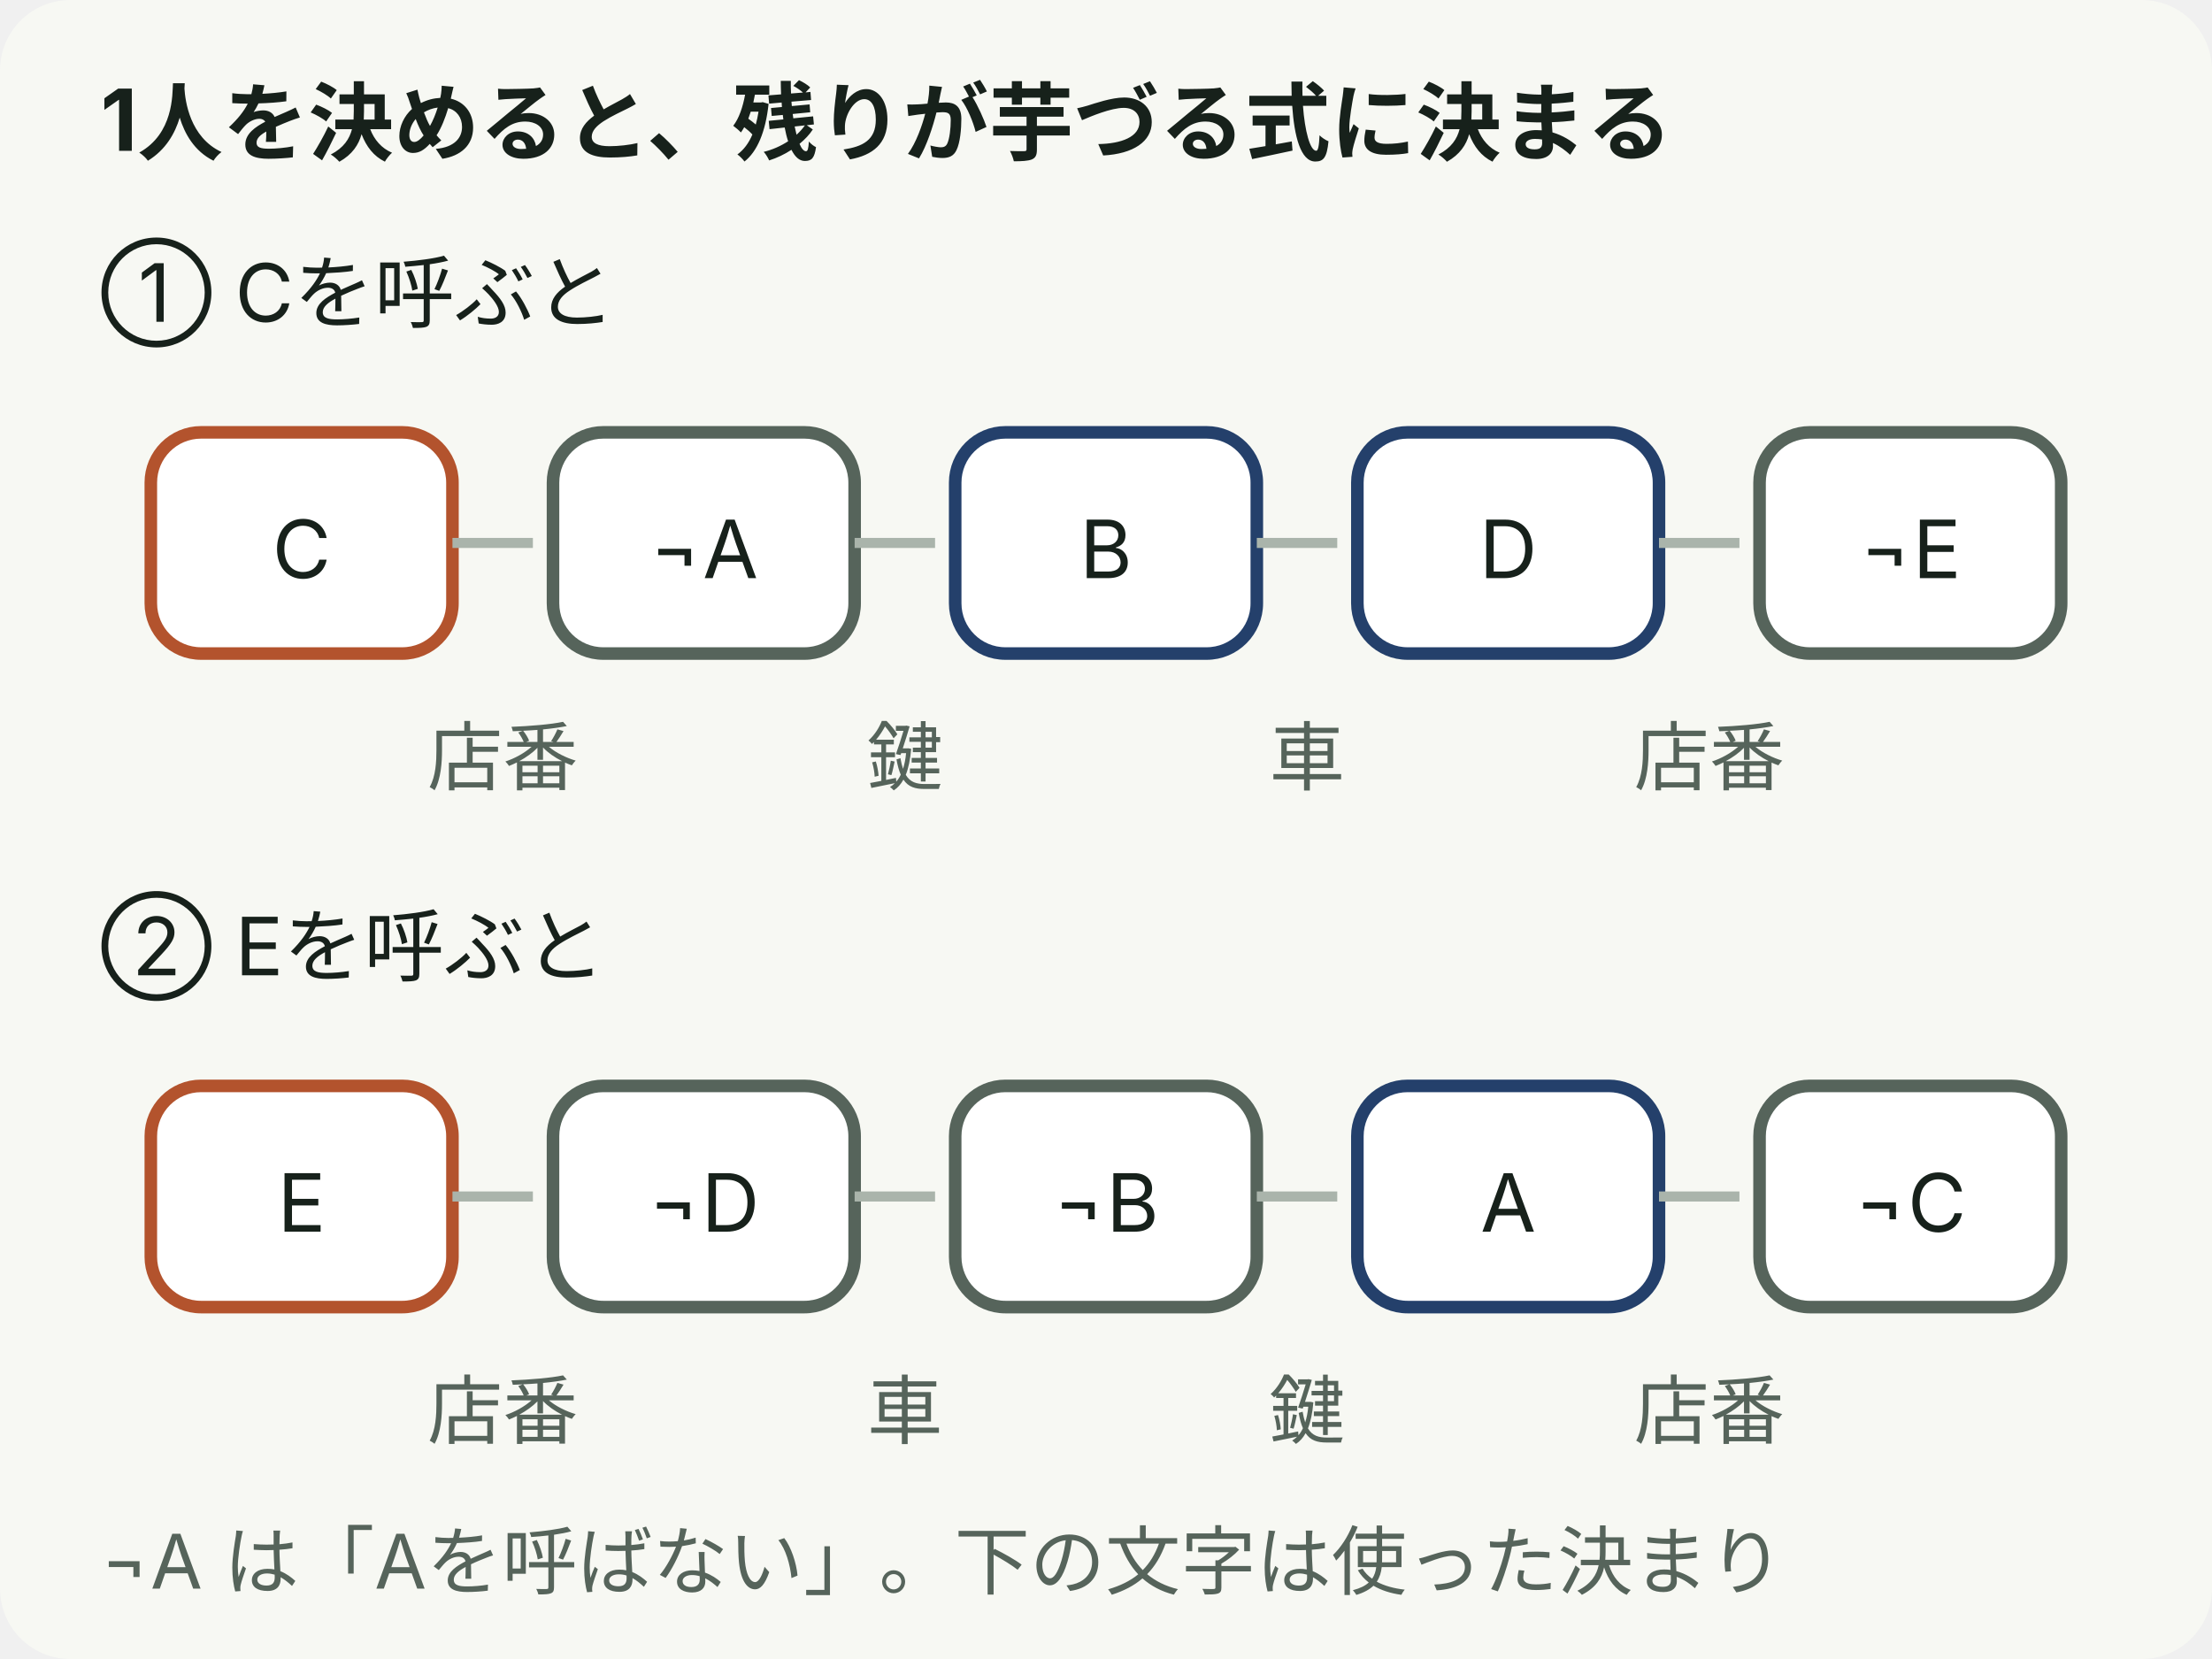
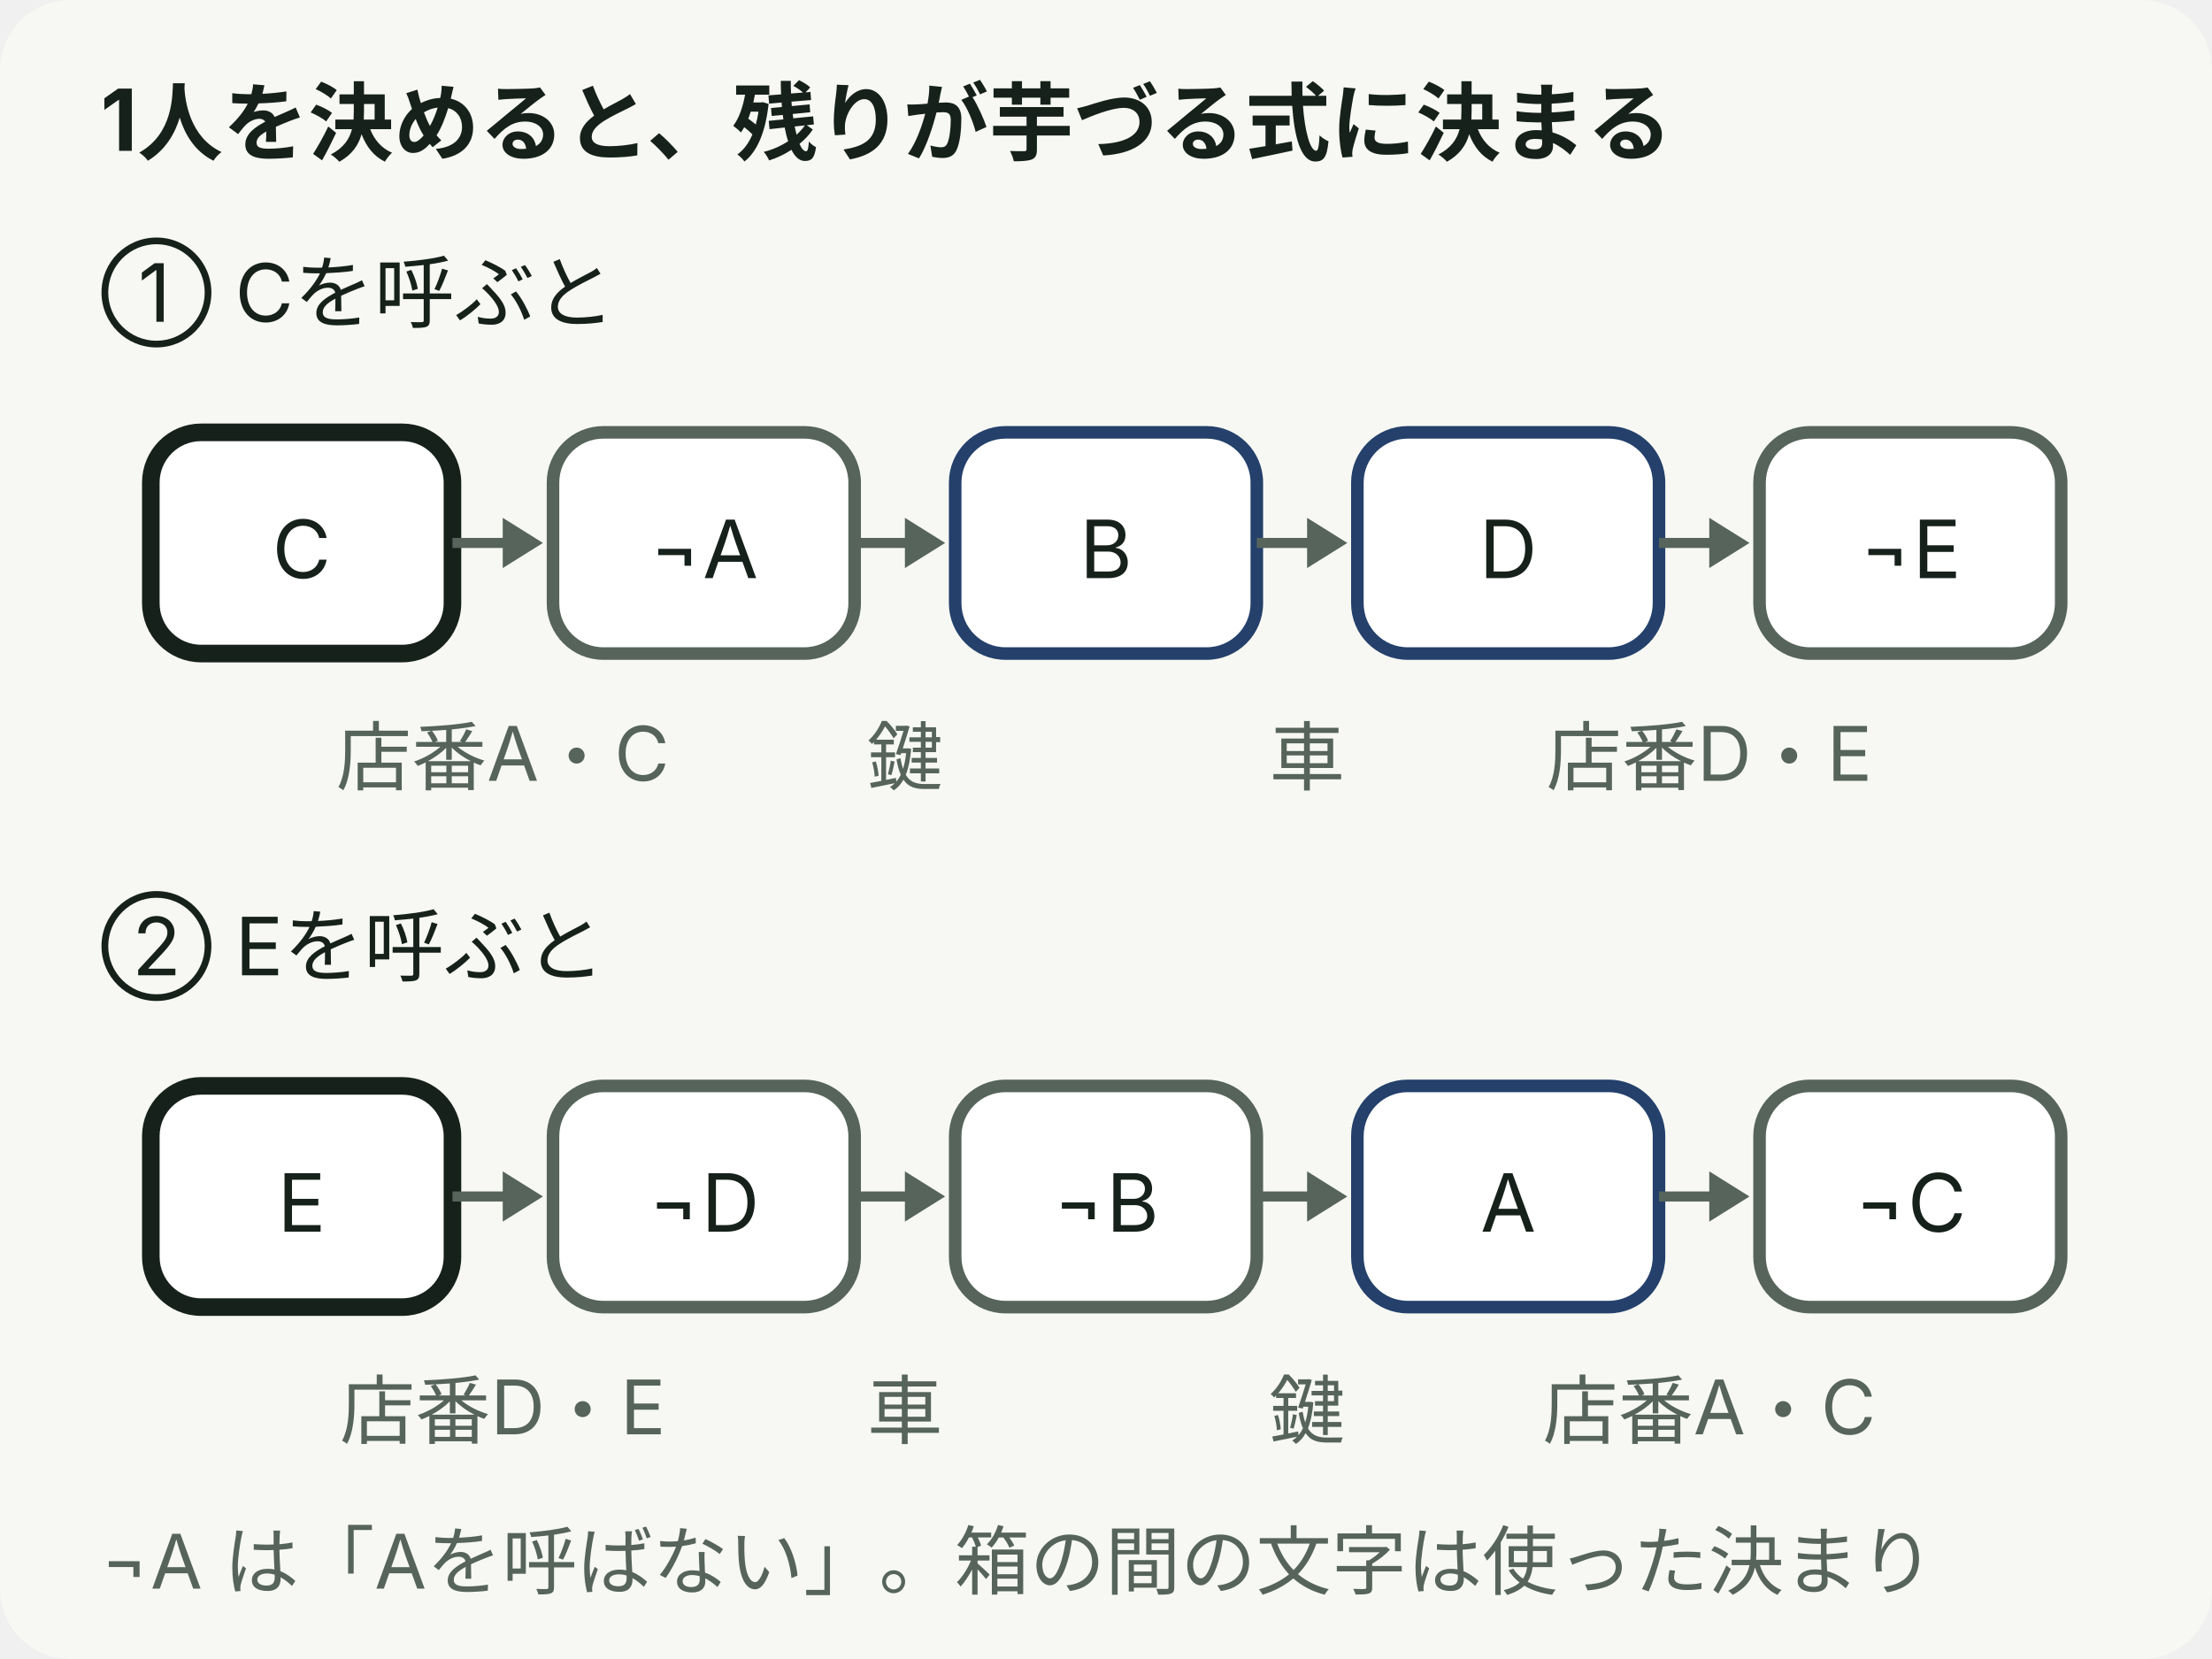
<svg xmlns="http://www.w3.org/2000/svg" width="440" height="330" viewBox="0 0 440 330" role="img" aria-labelledby="figure-title figure-description">
  <style>text{font-family:system-ui,-apple-system,'Segoe UI',sans-serif;font-size:16px;fill:#17211b}.title{font-size:17px;font-weight:700}.tick{font-size:15px;fill:#56645b}.note{fill:#315c48}</style>
  <rect width="440" height="330" rx="14" fill="#f7f8f3" />
  <text x="20" y="30" class="title">1人を決めると、残りが芋づる式に決まる</text>
  <text x="20.0" y="64.0">① Cを呼ぶと</text>
-   <rect x="30.0" y="86" width="60" height="44" rx="10" fill="#ffffff" stroke="#b3532d" stroke-width="2.5" />
+   <rect x="30.0" y="86" width="60" height="44" rx="10" fill="#ffffff" stroke="#17211b" stroke-width="3.5" />
  <text x="60.0" y="115.0" text-anchor="middle">C</text>
  <rect x="110.0" y="86" width="60" height="44" rx="10" fill="#ffffff" stroke="#56645b" stroke-width="2.5" />
  <text x="140.0" y="115.0" text-anchor="middle">¬A</text>
-   <path d="M90.0 108H106.0" stroke="#aab4ab" stroke-width="2" />
-   <text x="100.0" y="156.0" class="tick" text-anchor="middle">店番</text>
+   <path d="M90.0 108H102.0" stroke="#56645b" stroke-width="2" />
+   <path d="M100.0 103L108.0 108L100.0 113Z" fill="#56645b" />
+   <text x="100.0" y="156.0" class="tick" text-anchor="middle">店番A・C</text>
  <rect x="190.0" y="86" width="60" height="44" rx="10" fill="#ffffff" stroke="#24406b" stroke-width="2.5" />
  <text x="220.0" y="115.0" text-anchor="middle">B</text>
-   <path d="M170.0 108H186.0" stroke="#aab4ab" stroke-width="2" />
+   <path d="M170.0 108H182.0" stroke="#56645b" stroke-width="2" />
+   <path d="M180.0 103L188.0 108L180.0 113Z" fill="#56645b" />
  <text x="180.0" y="156.0" class="tick" text-anchor="middle">鍵</text>
  <rect x="270.0" y="86" width="60" height="44" rx="10" fill="#ffffff" stroke="#24406b" stroke-width="2.5" />
  <text x="300.0" y="115.0" text-anchor="middle">D</text>
-   <path d="M250.0 108H266.0" stroke="#aab4ab" stroke-width="2" />
+   <path d="M250.0 108H262.0" stroke="#56645b" stroke-width="2" />
+   <path d="M260.0 103L268.0 108L260.0 113Z" fill="#56645b" />
  <text x="260.0" y="156.0" class="tick" text-anchor="middle">車</text>
  <rect x="350.0" y="86" width="60" height="44" rx="10" fill="#ffffff" stroke="#56645b" stroke-width="2.5" />
  <text x="380.0" y="115.0" text-anchor="middle">¬E</text>
-   <path d="M330.0 108H346.0" stroke="#aab4ab" stroke-width="2" />
-   <text x="340.0" y="156.0" class="tick" text-anchor="middle">店番</text>
+   <path d="M330.0 108H342.0" stroke="#56645b" stroke-width="2" />
+   <path d="M340.0 103L348.0 108L340.0 113Z" fill="#56645b" />
+   <text x="340.0" y="156.0" class="tick" text-anchor="middle">店番D・E</text>
  <text x="20.0" y="194.0">② Eを呼ぶと</text>
-   <rect x="30.0" y="216" width="60" height="44" rx="10" fill="#ffffff" stroke="#b3532d" stroke-width="2.5" />
+   <rect x="30.0" y="216" width="60" height="44" rx="10" fill="#ffffff" stroke="#17211b" stroke-width="3.5" />
  <text x="60.0" y="245.0" text-anchor="middle">E</text>
  <rect x="110.0" y="216" width="60" height="44" rx="10" fill="#ffffff" stroke="#56645b" stroke-width="2.5" />
  <text x="140.0" y="245.0" text-anchor="middle">¬D</text>
-   <path d="M90.0 238H106.0" stroke="#aab4ab" stroke-width="2" />
-   <text x="100.0" y="286.0" class="tick" text-anchor="middle">店番</text>
+   <path d="M90.0 238H102.0" stroke="#56645b" stroke-width="2" />
+   <path d="M100.0 233L108.0 238L100.0 243Z" fill="#56645b" />
+   <text x="100.0" y="286.0" class="tick" text-anchor="middle">店番D・E</text>
  <rect x="190.0" y="216" width="60" height="44" rx="10" fill="#ffffff" stroke="#56645b" stroke-width="2.5" />
  <text x="220.0" y="245.0" text-anchor="middle">¬B</text>
-   <path d="M170.0 238H186.0" stroke="#aab4ab" stroke-width="2" />
+   <path d="M170.0 238H182.0" stroke="#56645b" stroke-width="2" />
+   <path d="M180.0 233L188.0 238L180.0 243Z" fill="#56645b" />
  <text x="180.0" y="286.0" class="tick" text-anchor="middle">車</text>
  <rect x="270.0" y="216" width="60" height="44" rx="10" fill="#ffffff" stroke="#24406b" stroke-width="2.5" />
  <text x="300.0" y="245.0" text-anchor="middle">A</text>
-   <path d="M250.0 238H266.0" stroke="#aab4ab" stroke-width="2" />
+   <path d="M250.0 238H262.0" stroke="#56645b" stroke-width="2" />
+   <path d="M260.0 233L268.0 238L260.0 243Z" fill="#56645b" />
  <text x="260.0" y="286.0" class="tick" text-anchor="middle">鍵</text>
  <rect x="350.0" y="216" width="60" height="44" rx="10" fill="#ffffff" stroke="#56645b" stroke-width="2.5" />
  <text x="380.0" y="245.0" text-anchor="middle">¬C</text>
-   <path d="M330.0 238H346.0" stroke="#aab4ab" stroke-width="2" />
-   <text x="340.0" y="286.0" class="tick" text-anchor="middle">店番</text>
-   <text x="20.0" y="316.0" class="tick">¬A は「Aを呼ばない」。下の文字は使った決まり</text>
+   <path d="M330.0 238H342.0" stroke="#56645b" stroke-width="2" />
+   <path d="M340.0 233L348.0 238L340.0 243Z" fill="#56645b" />
+   <text x="340.0" y="286.0" class="tick" text-anchor="middle">店番A・C</text>
+   <text x="20.0" y="316.0" class="tick">¬A は「Aを呼ばない」。箱の間の文字は使った決まり</text>
</svg>
